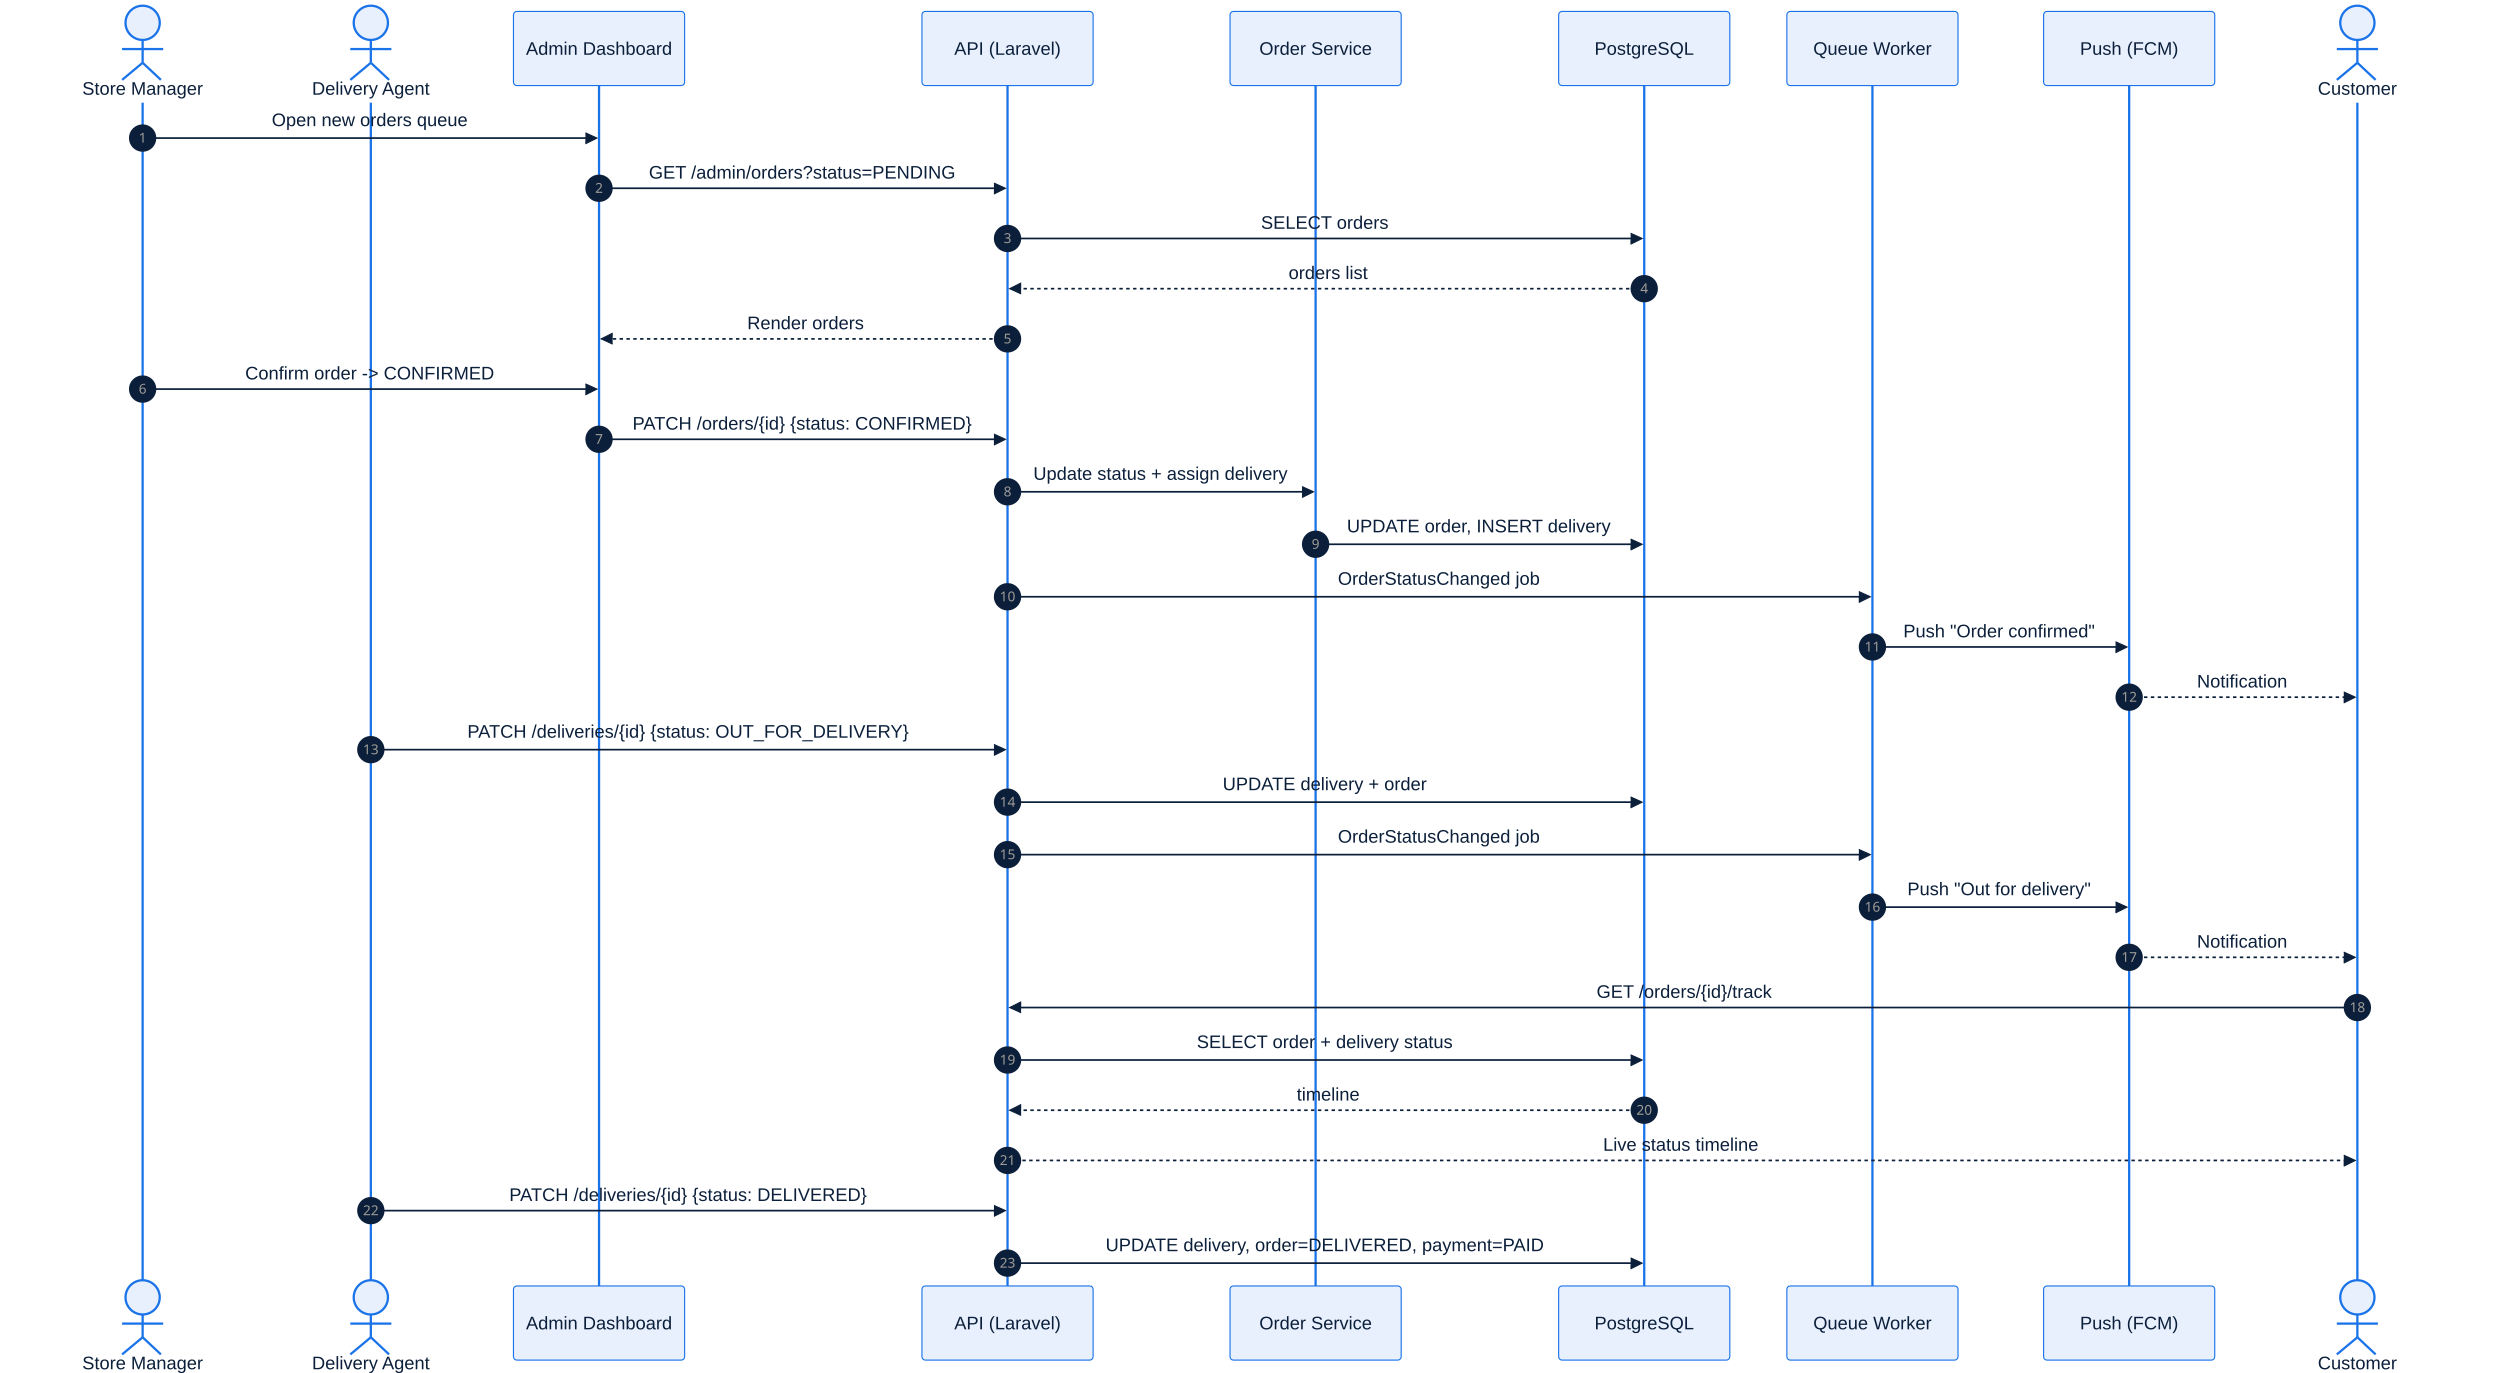
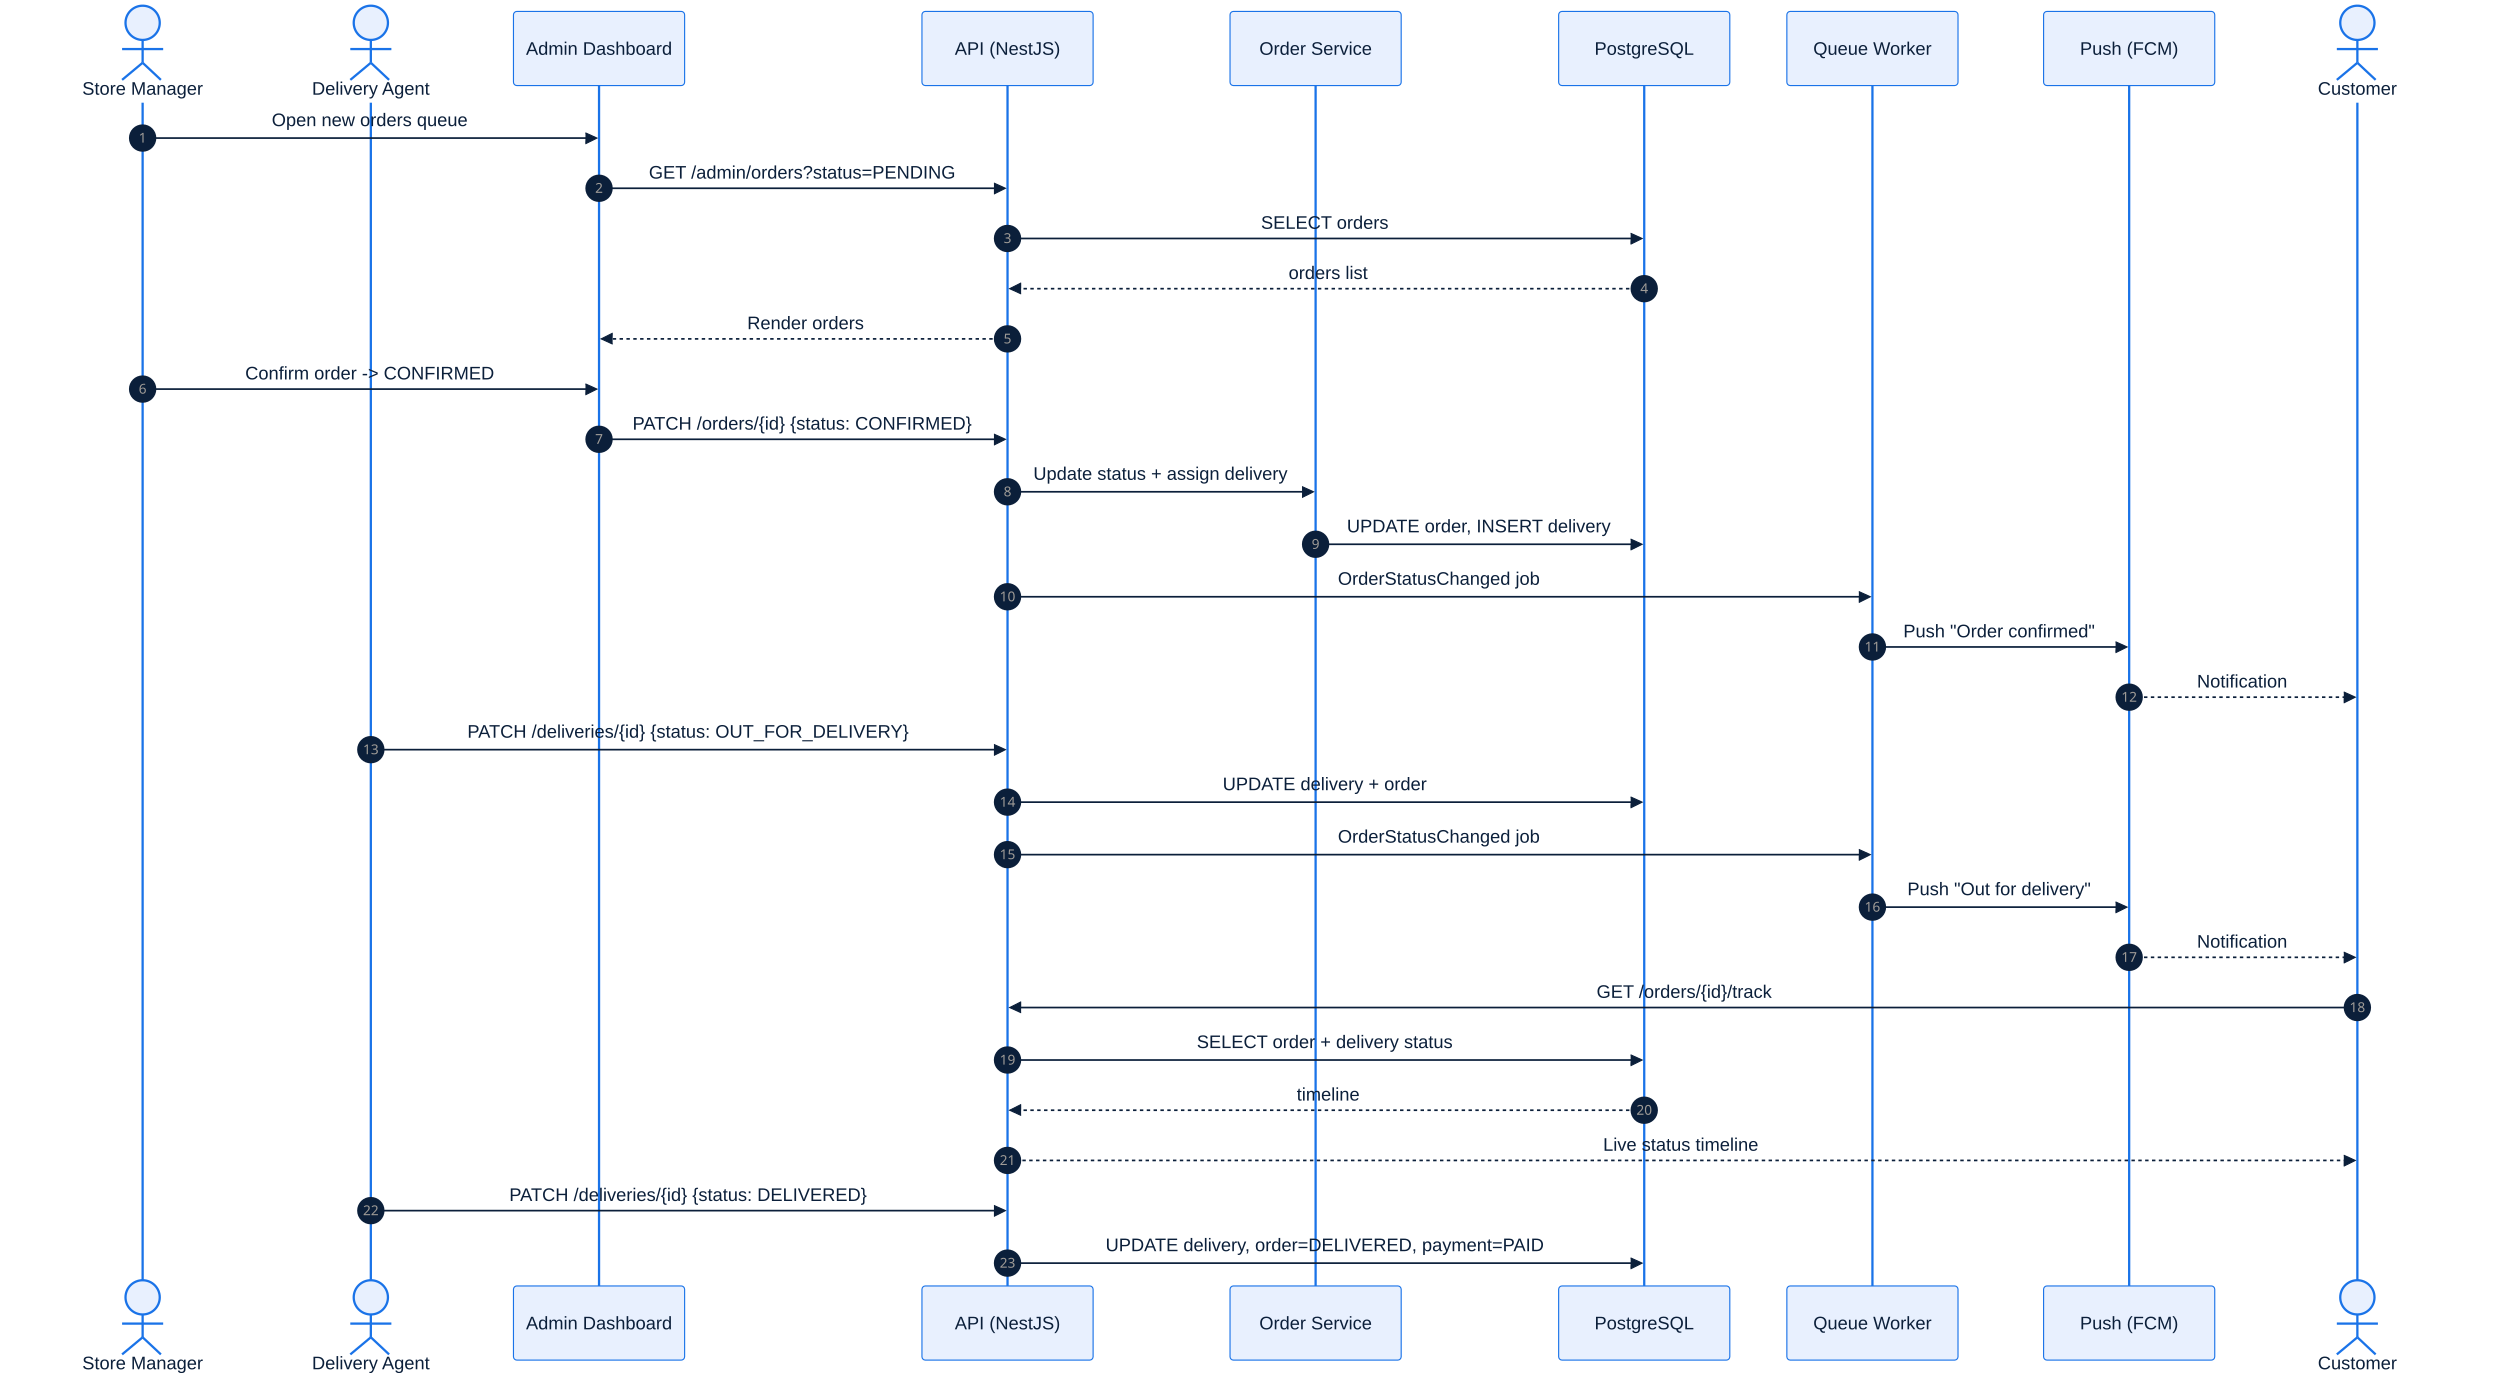
<svg xmlns="http://www.w3.org/2000/svg" id="my-svg" width="100%" style="max-width: 2191px; background-color: white;" viewBox="-50 -10 2191 1203" role="graphics-document document" aria-roledescription="sequence">
  <g />
  <g>
    <rect x="1741" y="1117" fill="#eaeaea" stroke="#666" width="150" height="65" name="FCM" rx="3" ry="3" class="actor actor-bottom" />
    <text x="1816" y="1149.5" dominant-baseline="central" alignment-baseline="central" class="actor actor-box" style="text-anchor: middle; font-size: 16px; font-weight: 400;">
      <tspan x="1816" dy="0">Push (FCM)</tspan>
    </text>
  </g>
  <g>
    <rect x="1516" y="1117" fill="#eaeaea" stroke="#666" width="150" height="65" name="Q" rx="3" ry="3" class="actor actor-bottom" />
    <text x="1591" y="1149.5" dominant-baseline="central" alignment-baseline="central" class="actor actor-box" style="text-anchor: middle; font-size: 16px; font-weight: 400;">
      <tspan x="1591" dy="0">Queue Worker</tspan>
    </text>
  </g>
  <g>
    <rect x="1316" y="1117" fill="#eaeaea" stroke="#666" width="150" height="65" name="DB" rx="3" ry="3" class="actor actor-bottom" />
    <text x="1391" y="1149.5" dominant-baseline="central" alignment-baseline="central" class="actor actor-box" style="text-anchor: middle; font-size: 16px; font-weight: 400;">
      <tspan x="1391" dy="0">PostgreSQL</tspan>
    </text>
  </g>
  <g>
    <rect x="1028" y="1117" fill="#eaeaea" stroke="#666" width="150" height="65" name="Ord" rx="3" ry="3" class="actor actor-bottom" />
    <text x="1103" y="1149.5" dominant-baseline="central" alignment-baseline="central" class="actor actor-box" style="text-anchor: middle; font-size: 16px; font-weight: 400;">
      <tspan x="1103" dy="0">Order Service</tspan>
    </text>
  </g>
  <g>
    <rect x="758" y="1117" fill="#eaeaea" stroke="#666" width="150" height="65" name="API" rx="3" ry="3" class="actor actor-bottom" />
    <text x="833" y="1149.5" dominant-baseline="central" alignment-baseline="central" class="actor actor-box" style="text-anchor: middle; font-size: 16px; font-weight: 400;">
-       <tspan x="833" dy="0">API (Laravel)</tspan>
+       <tspan x="833" dy="0">API (NestJS)</tspan>
    </text>
  </g>
  <g>
    <rect x="400" y="1117" fill="#eaeaea" stroke="#666" width="150" height="65" name="Adm" rx="3" ry="3" class="actor actor-bottom" />
    <text x="475" y="1149.5" dominant-baseline="central" alignment-baseline="central" class="actor actor-box" style="text-anchor: middle; font-size: 16px; font-weight: 400;">
      <tspan x="475" dy="0">Admin Dashboard</tspan>
    </text>
  </g>
  <g />
  <g />
  <g>
    <line id="actor8" x1="2016" y1="80" x2="2016" y2="1117" class="actor-line 200" stroke-width="0.5px" stroke="#999" name="C" data-et="life-line" data-id="C" />
  </g>
  <g>
    <line id="actor7" x1="1816" y1="65" x2="1816" y2="1117" class="actor-line 200" stroke-width="0.5px" stroke="#999" name="FCM" data-et="life-line" data-id="FCM" />
    <g id="root-7" data-et="participant" data-type="participant" data-id="FCM">
      <rect x="1741" y="0" fill="#eaeaea" stroke="#666" width="150" height="65" name="FCM" rx="3" ry="3" class="actor actor-top" />
      <text x="1816" y="32.5" dominant-baseline="central" alignment-baseline="central" class="actor actor-box" style="text-anchor: middle; font-size: 16px; font-weight: 400;">
        <tspan x="1816" dy="0">Push (FCM)</tspan>
      </text>
    </g>
  </g>
  <g>
    <line id="actor6" x1="1591" y1="65" x2="1591" y2="1117" class="actor-line 200" stroke-width="0.5px" stroke="#999" name="Q" data-et="life-line" data-id="Q" />
    <g id="root-6" data-et="participant" data-type="participant" data-id="Q">
      <rect x="1516" y="0" fill="#eaeaea" stroke="#666" width="150" height="65" name="Q" rx="3" ry="3" class="actor actor-top" />
      <text x="1591" y="32.5" dominant-baseline="central" alignment-baseline="central" class="actor actor-box" style="text-anchor: middle; font-size: 16px; font-weight: 400;">
        <tspan x="1591" dy="0">Queue Worker</tspan>
      </text>
    </g>
  </g>
  <g>
    <line id="actor5" x1="1391" y1="65" x2="1391" y2="1117" class="actor-line 200" stroke-width="0.5px" stroke="#999" name="DB" data-et="life-line" data-id="DB" />
    <g id="root-5" data-et="participant" data-type="participant" data-id="DB">
      <rect x="1316" y="0" fill="#eaeaea" stroke="#666" width="150" height="65" name="DB" rx="3" ry="3" class="actor actor-top" />
      <text x="1391" y="32.5" dominant-baseline="central" alignment-baseline="central" class="actor actor-box" style="text-anchor: middle; font-size: 16px; font-weight: 400;">
        <tspan x="1391" dy="0">PostgreSQL</tspan>
      </text>
    </g>
  </g>
  <g>
    <line id="actor4" x1="1103" y1="65" x2="1103" y2="1117" class="actor-line 200" stroke-width="0.5px" stroke="#999" name="Ord" data-et="life-line" data-id="Ord" />
    <g id="root-4" data-et="participant" data-type="participant" data-id="Ord">
      <rect x="1028" y="0" fill="#eaeaea" stroke="#666" width="150" height="65" name="Ord" rx="3" ry="3" class="actor actor-top" />
      <text x="1103" y="32.5" dominant-baseline="central" alignment-baseline="central" class="actor actor-box" style="text-anchor: middle; font-size: 16px; font-weight: 400;">
        <tspan x="1103" dy="0">Order Service</tspan>
      </text>
    </g>
  </g>
  <g>
    <line id="actor3" x1="833" y1="65" x2="833" y2="1117" class="actor-line 200" stroke-width="0.5px" stroke="#999" name="API" data-et="life-line" data-id="API" />
    <g id="root-3" data-et="participant" data-type="participant" data-id="API">
      <rect x="758" y="0" fill="#eaeaea" stroke="#666" width="150" height="65" name="API" rx="3" ry="3" class="actor actor-top" />
      <text x="833" y="32.5" dominant-baseline="central" alignment-baseline="central" class="actor actor-box" style="text-anchor: middle; font-size: 16px; font-weight: 400;">
-         <tspan x="833" dy="0">API (Laravel)</tspan>
+         <tspan x="833" dy="0">API (NestJS)</tspan>
      </text>
    </g>
  </g>
  <g>
    <line id="actor2" x1="475" y1="65" x2="475" y2="1117" class="actor-line 200" stroke-width="0.5px" stroke="#999" name="Adm" data-et="life-line" data-id="Adm" />
    <g id="root-2" data-et="participant" data-type="participant" data-id="Adm">
      <rect x="400" y="0" fill="#eaeaea" stroke="#666" width="150" height="65" name="Adm" rx="3" ry="3" class="actor actor-top" />
      <text x="475" y="32.5" dominant-baseline="central" alignment-baseline="central" class="actor actor-box" style="text-anchor: middle; font-size: 16px; font-weight: 400;">
        <tspan x="475" dy="0">Admin Dashboard</tspan>
      </text>
    </g>
  </g>
  <g>
    <line id="actor1" x1="275" y1="80" x2="275" y2="1117" class="actor-line 200" stroke-width="0.5px" stroke="#999" name="D" data-et="life-line" data-id="D" />
  </g>
  <g>
    <line id="actor0" x1="75" y1="80" x2="75" y2="1117" class="actor-line 200" stroke-width="0.5px" stroke="#999" name="M" data-et="life-line" data-id="M" />
  </g>
  <style>#my-svg{font-family:Arial,sans-serif;font-size:15px;fill:#0b1f3a;}@keyframes edge-animation-frame{from{stroke-dashoffset:0;}}@keyframes dash{to{stroke-dashoffset:0;}}#my-svg .edge-animation-slow{stroke-dasharray:9,5!important;stroke-dashoffset:900;animation:dash 50s linear infinite;stroke-linecap:round;}#my-svg .edge-animation-fast{stroke-dasharray:9,5!important;stroke-dashoffset:900;animation:dash 20s linear infinite;stroke-linecap:round;}#my-svg .error-icon{fill:hsl(38.182, 91.667%, 100%);}#my-svg .error-text{fill:#000000;stroke:#000000;}#my-svg .edge-thickness-normal{stroke-width:1px;}#my-svg .edge-thickness-thick{stroke-width:3.5px;}#my-svg .edge-pattern-solid{stroke-dasharray:0;}#my-svg .edge-thickness-invisible{stroke-width:0;fill:none;}#my-svg .edge-pattern-dashed{stroke-dasharray:3;}#my-svg .edge-pattern-dotted{stroke-dasharray:2;}#my-svg .marker{fill:#5f6368;stroke:#5f6368;}#my-svg .marker.cross{stroke:#5f6368;}#my-svg svg{font-family:Arial,sans-serif;font-size:15px;}#my-svg p{margin:0;}#my-svg .actor{stroke:#1a73e8;fill:#e8f0fe;stroke-width:1;}#my-svg rect.actor.outer-path[data-look="neo"]{filter:drop-shadow( 1px 2px 2px rgba(185,185,185,1));}#my-svg rect.note[data-look="neo"]{stroke:hsl(52.683, 60%, 73.922%);fill:#fff5ad;filter:drop-shadow( 1px 2px 2px rgba(185,185,185,1));}#my-svg text.actor&gt;tspan{fill:#0b1f3a;stroke:none;}#my-svg .actor-line{stroke:#1a73e8;}#my-svg .innerArc{stroke-width:1.5;stroke-dasharray:none;}#my-svg .messageLine0{stroke-width:1.5;stroke-dasharray:none;stroke:#0b1f3a;}#my-svg .messageLine1{stroke-width:1.5;stroke-dasharray:2,2;stroke:#0b1f3a;}#my-svg [id$="-arrowhead"] path{fill:#0b1f3a;stroke:#0b1f3a;}#my-svg .sequenceNumber{fill:#a09c97;}#my-svg [id$="-sequencenumber"]{fill:#0b1f3a;}#my-svg [id$="-crosshead"] path{fill:#0b1f3a;stroke:#0b1f3a;}#my-svg .messageText{fill:#0b1f3a;stroke:none;}#my-svg .labelBox{stroke:#1a73e8;fill:#e8f0fe;filter:none;}#my-svg .labelText,#my-svg .labelText&gt;tspan{fill:#0b1f3a;stroke:none;}#my-svg .loopText,#my-svg .loopText&gt;tspan{fill:#0b1f3a;stroke:none;}#my-svg .sectionTitle,#my-svg .sectionTitle&gt;tspan{fill:#0b1f3a;stroke:none;}#my-svg .loopLine{stroke-width:2px;stroke-dasharray:2,2;stroke:#1a73e8;fill:#1a73e8;}#my-svg .note{stroke:hsl(52.683, 60%, 73.922%);fill:#fff5ad;}#my-svg .noteText,#my-svg .noteText&gt;tspan{fill:#333;stroke:none;font-weight:normal;}#my-svg .activation0{fill:hsl(98.182, 91.667%, 95.294%);stroke:hsl(98.182, 91.667%, 85.294%);}#my-svg .activation1{fill:hsl(98.182, 91.667%, 95.294%);stroke:hsl(98.182, 91.667%, 85.294%);}#my-svg .activation2{fill:hsl(98.182, 91.667%, 95.294%);stroke:hsl(98.182, 91.667%, 85.294%);}#my-svg .actorPopupMenu{position:absolute;}#my-svg .actorPopupMenuPanel{position:absolute;fill:#e8f0fe;box-shadow:0px 8px 16px 0px rgba(0,0,0,0.2);filter:drop-shadow(3px 5px 2px rgb(0 0 0 / 0.4));}#my-svg .actor-man circle,#my-svg line{fill:#e8f0fe;stroke-width:2px;}#my-svg g rect.rect{filter:drop-shadow( 1px 2px 2px rgba(185,185,185,1));stroke:#1a73e8;}#my-svg .node .neo-node{stroke:#1a73e8;}#my-svg [data-look="neo"].node rect,#my-svg [data-look="neo"].cluster rect,#my-svg [data-look="neo"].node polygon{stroke:url(#my-svg-gradient);filter:drop-shadow( 1px 2px 2px rgba(185,185,185,1));}#my-svg [data-look="neo"].swimlane.cluster rect{filter:none;}#my-svg [data-look="neo"].node path{stroke:url(#my-svg-gradient);stroke-width:1px;}#my-svg [data-look="neo"].node .outer-path{filter:drop-shadow( 1px 2px 2px rgba(185,185,185,1));}#my-svg [data-look="neo"].node .neo-line path{stroke:#1a73e8;filter:none;}#my-svg [data-look="neo"].node circle{stroke:url(#my-svg-gradient);filter:drop-shadow( 1px 2px 2px rgba(185,185,185,1));}#my-svg [data-look="neo"].node circle .state-start{fill:#000000;}#my-svg [data-look="neo"].icon-shape .icon{fill:url(#my-svg-gradient);filter:drop-shadow( 1px 2px 2px rgba(185,185,185,1));}#my-svg [data-look="neo"].icon-shape .icon-neo path{stroke:url(#my-svg-gradient);filter:drop-shadow( 1px 2px 2px rgba(185,185,185,1));}#my-svg :root{--mermaid-font-family:"trebuchet ms",verdana,arial,sans-serif;}</style>
  <g />
  <defs>
    <symbol id="my-svg-computer" width="24" height="24">
      <path transform="scale(.5)" d="M2 2v13h20v-13h-20zm18 11h-16v-9h16v9zm-10.228 6l.466-1h3.524l.467 1h-4.457zm14.228 3h-24l2-6h2.104l-1.33 4h18.45l-1.297-4h2.073l2 6zm-5-10h-14v-7h14v7z" />
    </symbol>
  </defs>
  <defs>
    <symbol id="my-svg-database" fill-rule="evenodd" clip-rule="evenodd">
      <path transform="scale(.5)" d="M12.258.001l.256.004.255.005.253.008.251.01.249.012.247.015.246.016.242.019.241.02.239.023.236.024.233.027.231.028.229.031.225.032.223.034.22.036.217.038.214.04.211.041.208.043.205.045.201.046.198.048.194.05.191.051.187.053.183.054.18.056.175.057.172.059.168.06.163.061.16.063.155.064.15.066.074.033.073.033.071.034.07.034.069.035.068.035.067.035.066.035.064.036.064.036.062.036.06.036.06.037.058.037.058.037.055.038.055.038.053.038.052.038.051.039.05.039.048.039.047.039.045.04.044.04.043.04.041.04.04.041.039.041.037.041.036.041.034.041.033.042.032.042.03.042.029.042.027.042.026.043.024.043.023.043.021.043.02.043.018.044.017.043.015.044.013.044.012.044.011.045.009.044.007.045.006.045.004.045.002.045.001.045v17l-.001.045-.002.045-.004.045-.006.045-.007.045-.009.044-.011.045-.012.044-.013.044-.015.044-.017.043-.018.044-.02.043-.021.043-.023.043-.024.043-.026.043-.027.042-.029.042-.03.042-.032.042-.033.042-.034.041-.036.041-.037.041-.039.041-.04.041-.041.04-.043.04-.044.04-.045.04-.047.039-.048.039-.05.039-.051.039-.052.038-.053.038-.055.038-.055.038-.058.037-.058.037-.06.037-.06.036-.062.036-.064.036-.064.036-.066.035-.067.035-.068.035-.069.035-.07.034-.071.034-.073.033-.074.033-.15.066-.155.064-.16.063-.163.061-.168.06-.172.059-.175.057-.18.056-.183.054-.187.053-.191.051-.194.05-.198.048-.201.046-.205.045-.208.043-.211.041-.214.04-.217.038-.22.036-.223.034-.225.032-.229.031-.231.028-.233.027-.236.024-.239.023-.241.02-.242.019-.246.016-.247.015-.249.012-.251.01-.253.008-.255.005-.256.004-.258.001-.258-.001-.256-.004-.255-.005-.253-.008-.251-.01-.249-.012-.247-.015-.245-.016-.243-.019-.241-.02-.238-.023-.236-.024-.234-.027-.231-.028-.228-.031-.226-.032-.223-.034-.22-.036-.217-.038-.214-.04-.211-.041-.208-.043-.204-.045-.201-.046-.198-.048-.195-.05-.19-.051-.187-.053-.184-.054-.179-.056-.176-.057-.172-.059-.167-.06-.164-.061-.159-.063-.155-.064-.151-.066-.074-.033-.072-.033-.072-.034-.07-.034-.069-.035-.068-.035-.067-.035-.066-.035-.064-.036-.063-.036-.062-.036-.061-.036-.06-.037-.058-.037-.057-.037-.056-.038-.055-.038-.053-.038-.052-.038-.051-.039-.049-.039-.049-.039-.046-.039-.046-.04-.044-.04-.043-.04-.041-.04-.04-.041-.039-.041-.037-.041-.036-.041-.034-.041-.033-.042-.032-.042-.03-.042-.029-.042-.027-.042-.026-.043-.024-.043-.023-.043-.021-.043-.02-.043-.018-.044-.017-.043-.015-.044-.013-.044-.012-.044-.011-.045-.009-.044-.007-.045-.006-.045-.004-.045-.002-.045-.001-.045v-17l.001-.045.002-.045.004-.045.006-.045.007-.045.009-.044.011-.045.012-.044.013-.044.015-.044.017-.043.018-.044.02-.043.021-.043.023-.043.024-.043.026-.043.027-.042.029-.042.03-.042.032-.042.033-.042.034-.041.036-.041.037-.041.039-.041.04-.041.041-.04.043-.04.044-.04.046-.04.046-.039.049-.039.049-.039.051-.039.052-.038.053-.038.055-.038.056-.038.057-.037.058-.037.06-.037.061-.036.062-.036.063-.036.064-.036.066-.035.067-.035.068-.035.069-.035.07-.034.072-.034.072-.033.074-.033.151-.066.155-.064.159-.063.164-.061.167-.06.172-.059.176-.057.179-.056.184-.054.187-.053.19-.051.195-.05.198-.048.201-.046.204-.045.208-.043.211-.041.214-.04.217-.038.22-.036.223-.034.226-.032.228-.031.231-.028.234-.027.236-.024.238-.023.241-.02.243-.019.245-.016.247-.015.249-.012.251-.01.253-.008.255-.005.256-.004.258-.001.258.001zm-9.258 20.499v.01l.001.021.003.021.004.022.005.021.006.022.007.022.009.023.01.022.011.023.012.023.013.023.015.023.016.024.017.023.018.024.019.024.021.024.022.025.023.024.024.025.052.049.056.05.061.051.066.051.07.051.075.051.079.052.084.052.088.052.092.052.097.052.102.051.105.052.11.052.114.051.119.051.123.051.127.05.131.05.135.05.139.048.144.049.147.047.152.047.155.047.16.045.163.045.167.043.171.043.176.041.178.041.183.039.187.039.19.037.194.035.197.035.202.033.204.031.209.03.212.029.216.027.219.025.222.024.226.021.23.02.233.018.236.016.24.015.243.012.246.01.249.008.253.005.256.004.259.001.26-.001.257-.004.254-.005.25-.008.247-.011.244-.012.241-.014.237-.016.233-.018.231-.021.226-.021.224-.024.22-.026.216-.027.212-.028.21-.031.205-.031.202-.034.198-.034.194-.036.191-.037.187-.039.183-.04.179-.04.175-.042.172-.043.168-.044.163-.045.16-.046.155-.046.152-.047.148-.048.143-.049.139-.049.136-.05.131-.05.126-.05.123-.051.118-.052.114-.051.11-.052.106-.052.101-.052.096-.052.092-.052.088-.053.083-.051.079-.052.074-.052.07-.051.065-.051.06-.051.056-.05.051-.05.023-.024.023-.025.021-.024.02-.024.019-.024.018-.024.017-.024.015-.023.014-.024.013-.023.012-.023.01-.023.01-.022.008-.022.006-.022.006-.022.004-.022.004-.021.001-.021.001-.021v-4.127l-.077.055-.08.053-.083.054-.085.053-.087.052-.09.052-.093.051-.095.05-.097.05-.1.049-.102.049-.105.048-.106.047-.109.047-.111.046-.114.045-.115.045-.118.044-.12.043-.122.042-.124.042-.126.041-.128.04-.13.04-.132.038-.134.038-.135.037-.138.037-.139.035-.142.035-.143.034-.144.033-.147.032-.148.031-.15.03-.151.03-.153.029-.154.027-.156.027-.158.026-.159.025-.161.024-.162.023-.163.022-.165.021-.166.02-.167.019-.169.018-.169.017-.171.016-.173.015-.173.014-.175.013-.175.012-.177.011-.178.01-.179.008-.179.008-.181.006-.182.005-.182.004-.184.003-.184.002h-.37l-.184-.002-.184-.003-.182-.004-.182-.005-.181-.006-.179-.008-.179-.008-.178-.01-.176-.011-.176-.012-.175-.013-.173-.014-.172-.015-.171-.016-.17-.017-.169-.018-.167-.019-.166-.02-.165-.021-.163-.022-.162-.023-.161-.024-.159-.025-.157-.026-.156-.027-.155-.027-.153-.029-.151-.03-.15-.03-.148-.031-.146-.032-.145-.033-.143-.034-.141-.035-.14-.035-.137-.037-.136-.037-.134-.038-.132-.038-.13-.04-.128-.04-.126-.041-.124-.042-.122-.042-.12-.044-.117-.043-.116-.045-.113-.045-.112-.046-.109-.047-.106-.047-.105-.048-.102-.049-.1-.049-.097-.05-.095-.05-.093-.052-.09-.051-.087-.052-.085-.053-.083-.054-.08-.054-.077-.054v4.127zm0-5.654v.011l.001.021.003.021.004.021.005.022.006.022.007.022.009.022.01.022.011.023.012.023.013.023.015.024.016.023.017.024.018.024.019.024.021.024.022.024.023.025.024.024.052.05.056.05.061.05.066.051.07.051.075.052.079.051.084.052.088.052.092.052.097.052.102.052.105.052.11.051.114.051.119.052.123.05.127.051.131.05.135.049.139.049.144.048.147.048.152.047.155.046.16.045.163.045.167.044.171.042.176.042.178.04.183.04.187.038.19.037.194.036.197.034.202.033.204.032.209.03.212.028.216.027.219.025.222.024.226.022.23.02.233.018.236.016.24.014.243.012.246.01.249.008.253.006.256.003.259.001.26-.001.257-.003.254-.006.25-.008.247-.01.244-.012.241-.015.237-.016.233-.018.231-.02.226-.022.224-.024.22-.025.216-.027.212-.029.21-.03.205-.032.202-.033.198-.035.194-.036.191-.037.187-.039.183-.039.179-.041.175-.042.172-.043.168-.044.163-.045.16-.045.155-.047.152-.047.148-.048.143-.048.139-.05.136-.049.131-.05.126-.051.123-.051.118-.051.114-.052.11-.052.106-.052.101-.052.096-.052.092-.052.088-.052.083-.052.079-.052.074-.051.07-.052.065-.051.06-.05.056-.051.051-.049.023-.025.023-.024.021-.025.02-.024.019-.024.018-.024.017-.024.015-.023.014-.023.013-.024.012-.022.01-.023.01-.023.008-.022.006-.022.006-.022.004-.021.004-.022.001-.021.001-.021v-4.139l-.077.054-.08.054-.083.054-.085.052-.087.053-.09.051-.093.051-.095.051-.097.05-.1.049-.102.049-.105.048-.106.047-.109.047-.111.046-.114.045-.115.044-.118.044-.12.044-.122.042-.124.042-.126.041-.128.04-.13.039-.132.039-.134.038-.135.037-.138.036-.139.036-.142.035-.143.033-.144.033-.147.033-.148.031-.15.03-.151.03-.153.028-.154.028-.156.027-.158.026-.159.025-.161.024-.162.023-.163.022-.165.021-.166.02-.167.019-.169.018-.169.017-.171.016-.173.015-.173.014-.175.013-.175.012-.177.011-.178.009-.179.009-.179.007-.181.007-.182.005-.182.004-.184.003-.184.002h-.37l-.184-.002-.184-.003-.182-.004-.182-.005-.181-.007-.179-.007-.179-.009-.178-.009-.176-.011-.176-.012-.175-.013-.173-.014-.172-.015-.171-.016-.17-.017-.169-.018-.167-.019-.166-.02-.165-.021-.163-.022-.162-.023-.161-.024-.159-.025-.157-.026-.156-.027-.155-.028-.153-.028-.151-.03-.15-.03-.148-.031-.146-.033-.145-.033-.143-.033-.141-.035-.14-.036-.137-.036-.136-.037-.134-.038-.132-.039-.13-.039-.128-.04-.126-.041-.124-.042-.122-.043-.12-.043-.117-.044-.116-.044-.113-.046-.112-.046-.109-.046-.106-.047-.105-.048-.102-.049-.1-.049-.097-.05-.095-.051-.093-.051-.09-.051-.087-.053-.085-.052-.083-.054-.08-.054-.077-.054v4.139zm0-5.666v.011l.001.02.003.022.004.021.005.022.006.021.007.022.009.023.01.022.011.023.012.023.013.023.015.023.016.024.017.024.018.023.019.024.021.025.022.024.023.024.024.025.052.05.056.05.061.05.066.051.07.051.075.052.079.051.084.052.088.052.092.052.097.052.102.052.105.051.11.052.114.051.119.051.123.051.127.05.131.05.135.05.139.049.144.048.147.048.152.047.155.046.16.045.163.045.167.043.171.043.176.042.178.04.183.04.187.038.19.037.194.036.197.034.202.033.204.032.209.03.212.028.216.027.219.025.222.024.226.021.23.02.233.018.236.017.24.014.243.012.246.01.249.008.253.006.256.003.259.001.26-.001.257-.003.254-.006.25-.008.247-.01.244-.013.241-.014.237-.016.233-.018.231-.02.226-.022.224-.024.22-.025.216-.027.212-.029.21-.03.205-.032.202-.033.198-.035.194-.036.191-.037.187-.039.183-.039.179-.041.175-.042.172-.043.168-.044.163-.045.16-.045.155-.047.152-.047.148-.048.143-.049.139-.049.136-.049.131-.051.126-.05.123-.051.118-.052.114-.051.11-.052.106-.052.101-.052.096-.052.092-.052.088-.052.083-.052.079-.052.074-.052.07-.051.065-.051.06-.051.056-.05.051-.049.023-.025.023-.025.021-.024.02-.024.019-.024.018-.024.017-.024.015-.023.014-.024.013-.023.012-.023.01-.022.01-.023.008-.022.006-.022.006-.022.004-.022.004-.021.001-.021.001-.021v-4.153l-.077.054-.08.054-.083.053-.085.053-.087.053-.09.051-.093.051-.095.051-.097.05-.1.049-.102.048-.105.048-.106.048-.109.046-.111.046-.114.046-.115.044-.118.044-.12.043-.122.043-.124.042-.126.041-.128.04-.13.039-.132.039-.134.038-.135.037-.138.036-.139.036-.142.034-.143.034-.144.033-.147.032-.148.032-.15.03-.151.03-.153.028-.154.028-.156.027-.158.026-.159.024-.161.024-.162.023-.163.023-.165.021-.166.02-.167.019-.169.018-.169.017-.171.016-.173.015-.173.014-.175.013-.175.012-.177.01-.178.01-.179.009-.179.007-.181.006-.182.006-.182.004-.184.003-.184.001-.185.001-.185-.001-.184-.001-.184-.003-.182-.004-.182-.006-.181-.006-.179-.007-.179-.009-.178-.01-.176-.01-.176-.012-.175-.013-.173-.014-.172-.015-.171-.016-.17-.017-.169-.018-.167-.019-.166-.02-.165-.021-.163-.023-.162-.023-.161-.024-.159-.024-.157-.026-.156-.027-.155-.028-.153-.028-.151-.03-.15-.03-.148-.032-.146-.032-.145-.033-.143-.034-.141-.034-.14-.036-.137-.036-.136-.037-.134-.038-.132-.039-.13-.039-.128-.041-.126-.041-.124-.041-.122-.043-.12-.043-.117-.044-.116-.044-.113-.046-.112-.046-.109-.046-.106-.048-.105-.048-.102-.048-.1-.05-.097-.049-.095-.051-.093-.051-.09-.052-.087-.052-.085-.053-.083-.053-.08-.054-.077-.054v4.153zm8.74-8.179l-.257.004-.254.005-.25.008-.247.011-.244.012-.241.014-.237.016-.233.018-.231.021-.226.022-.224.023-.22.026-.216.027-.212.028-.21.031-.205.032-.202.033-.198.034-.194.036-.191.038-.187.038-.183.04-.179.041-.175.042-.172.043-.168.043-.163.045-.16.046-.155.046-.152.048-.148.048-.143.048-.139.049-.136.05-.131.05-.126.051-.123.051-.118.051-.114.052-.11.052-.106.052-.101.052-.096.052-.092.052-.088.052-.083.052-.079.052-.074.051-.07.052-.065.051-.06.05-.056.05-.051.05-.023.025-.023.024-.021.024-.02.025-.019.024-.018.024-.017.023-.015.024-.014.023-.013.023-.012.023-.01.023-.01.022-.008.022-.006.023-.006.021-.004.022-.004.021-.001.021-.001.021.001.021.001.021.004.021.004.022.006.021.006.023.008.022.01.022.01.023.012.023.013.023.014.023.015.024.017.023.018.024.019.024.02.025.021.024.023.024.023.025.051.05.056.05.06.05.065.051.07.052.074.051.079.052.083.052.088.052.092.052.096.052.101.052.106.052.11.052.114.052.118.051.123.051.126.051.131.05.136.05.139.049.143.048.148.048.152.048.155.046.16.046.163.045.168.043.172.043.175.042.179.041.183.04.187.038.191.038.194.036.198.034.202.033.205.032.21.031.212.028.216.027.22.026.224.023.226.022.231.021.233.018.237.016.241.014.244.012.247.011.25.008.254.005.257.004.26.001.26-.001.257-.004.254-.005.25-.008.247-.011.244-.012.241-.014.237-.016.233-.018.231-.021.226-.022.224-.023.22-.026.216-.027.212-.028.21-.031.205-.032.202-.033.198-.034.194-.036.191-.038.187-.038.183-.04.179-.041.175-.042.172-.043.168-.043.163-.045.16-.046.155-.046.152-.048.148-.048.143-.048.139-.049.136-.05.131-.05.126-.051.123-.051.118-.051.114-.052.11-.052.106-.052.101-.052.096-.052.092-.052.088-.052.083-.052.079-.052.074-.051.07-.052.065-.051.06-.05.056-.05.051-.05.023-.025.023-.024.021-.024.02-.025.019-.024.018-.024.017-.023.015-.024.014-.023.013-.023.012-.023.01-.023.01-.022.008-.022.006-.023.006-.021.004-.022.004-.021.001-.021.001-.021-.001-.021-.001-.021-.004-.021-.004-.022-.006-.021-.006-.023-.008-.022-.01-.022-.01-.023-.012-.023-.013-.023-.014-.023-.015-.024-.017-.023-.018-.024-.019-.024-.02-.025-.021-.024-.023-.024-.023-.025-.051-.05-.056-.05-.06-.05-.065-.051-.07-.052-.074-.051-.079-.052-.083-.052-.088-.052-.092-.052-.096-.052-.101-.052-.106-.052-.11-.052-.114-.052-.118-.051-.123-.051-.126-.051-.131-.05-.136-.05-.139-.049-.143-.048-.148-.048-.152-.048-.155-.046-.16-.046-.163-.045-.168-.043-.172-.043-.175-.042-.179-.041-.183-.04-.187-.038-.191-.038-.194-.036-.198-.034-.202-.033-.205-.032-.21-.031-.212-.028-.216-.027-.22-.026-.224-.023-.226-.022-.231-.021-.233-.018-.237-.016-.241-.014-.244-.012-.247-.011-.25-.008-.254-.005-.257-.004-.26-.001-.26.001z" />
    </symbol>
  </defs>
  <defs>
    <symbol id="my-svg-clock" width="24" height="24">
      <path transform="scale(.5)" d="M12 2c5.514 0 10 4.486 10 10s-4.486 10-10 10-10-4.486-10-10 4.486-10 10-10zm0-2c-6.627 0-12 5.373-12 12s5.373 12 12 12 12-5.373 12-12-5.373-12-12-12zm5.848 12.459c.202.038.202.333.001.372-1.907.361-6.045 1.111-6.547 1.111-.719 0-1.301-.582-1.301-1.301 0-.512.77-5.447 1.125-7.445.034-.192.312-.181.343.014l.985 6.238 5.394 1.011z" />
    </symbol>
  </defs>
  <defs>
    <marker id="my-svg-arrowhead" refX="7.9" refY="5" markerUnits="userSpaceOnUse" markerWidth="12" markerHeight="12" orient="auto-start-reverse">
      <path d="M -1 0 L 10 5 L 0 10 z" />
    </marker>
  </defs>
  <defs>
    <marker id="my-svg-crosshead" markerWidth="15" markerHeight="8" orient="auto" refX="4" refY="4.5">
      <path fill="none" stroke="#000000" stroke-width="1pt" d="M 1,2 L 6,7 M 6,2 L 1,7" style="stroke-dasharray: 0, 0;" />
    </marker>
  </defs>
  <defs>
    <marker id="my-svg-filled-head" refX="15.5" refY="7" markerWidth="20" markerHeight="28" orient="auto">
      <path d="M 18,7 L9,13 L14,7 L9,1 Z" />
    </marker>
  </defs>
  <defs>
    <marker id="my-svg-sequencenumber" refX="15" refY="15" markerWidth="60" markerHeight="40" orient="auto">
      <circle cx="15" cy="15" r="6" />
    </marker>
  </defs>
  <defs>
    <marker id="my-svg-solidTopArrowHead" refX="7.9" refY="7.25" markerUnits="userSpaceOnUse" markerWidth="12" markerHeight="12" orient="auto-start-reverse">
      <path d="M 0 0 L 10 8 L 0 8 z" />
    </marker>
  </defs>
  <defs>
    <marker id="my-svg-solidBottomArrowHead" refX="7.9" refY="0.75" markerUnits="userSpaceOnUse" markerWidth="12" markerHeight="12" orient="auto-start-reverse">
      <path d="M 0 0 L 10 0 L 0 8 z" />
    </marker>
  </defs>
  <defs>
    <marker id="my-svg-stickTopArrowHead" refX="7.5" refY="7" markerUnits="userSpaceOnUse" markerWidth="12" markerHeight="12" orient="auto-start-reverse">
      <path d="M 0 0 L 7 7" stroke="black" stroke-width="1.5" fill="none" />
    </marker>
  </defs>
  <defs>
    <marker id="my-svg-stickBottomArrowHead" refX="7.5" refY="0" markerUnits="userSpaceOnUse" markerWidth="12" markerHeight="12" orient="auto-start-reverse">
      <path d="M 0 7 L 7 0" stroke="black" stroke-width="1.5" fill="none" />
    </marker>
  </defs>
  <g class="actor-man actor-top" name="M" data-et="participant" data-type="actor" data-id="M" style="stroke: rgb(26, 115, 232);">
    <line id="actor-man-torso0" x1="75" y1="25" x2="75" y2="45" />
    <line id="actor-man-arms0" x1="57" y1="33" x2="93" y2="33" />
    <line x1="57" y1="60" x2="75" y2="45" />
    <line x1="75" y1="45" x2="91" y2="60" />
    <circle cx="75" cy="10" r="15" width="150" height="65" />
    <text x="75" y="67.5" dominant-baseline="central" alignment-baseline="central" class="actor actor-man" style="text-anchor: middle; font-size: 16px; font-weight: 400;">
      <tspan x="75" dy="0">Store Manager</tspan>
    </text>
  </g>
  <g class="actor-man actor-top" name="D" data-et="participant" data-type="actor" data-id="D" style="stroke: rgb(26, 115, 232);">
    <line id="actor-man-torso1" x1="275" y1="25" x2="275" y2="45" />
    <line id="actor-man-arms1" x1="257" y1="33" x2="293" y2="33" />
    <line x1="257" y1="60" x2="275" y2="45" />
    <line x1="275" y1="45" x2="291" y2="60" />
    <circle cx="275" cy="10" r="15" width="150" height="65" />
    <text x="275" y="67.5" dominant-baseline="central" alignment-baseline="central" class="actor actor-man" style="text-anchor: middle; font-size: 16px; font-weight: 400;">
      <tspan x="275" dy="0">Delivery Agent</tspan>
    </text>
  </g>
  <g class="actor-man actor-top" name="C" data-et="participant" data-type="actor" data-id="C" style="stroke: rgb(26, 115, 232);">
    <line id="actor-man-torso8" x1="2016" y1="25" x2="2016" y2="45" />
    <line id="actor-man-arms8" x1="1998" y1="33" x2="2034" y2="33" />
    <line x1="1998" y1="60" x2="2016" y2="45" />
    <line x1="2016" y1="45" x2="2032" y2="60" />
    <circle cx="2016" cy="10" r="15" width="150" height="65" />
    <text x="2016" y="67.5" dominant-baseline="central" alignment-baseline="central" class="actor actor-man" style="text-anchor: middle; font-size: 16px; font-weight: 400;">
      <tspan x="2016" dy="0">Customer</tspan>
    </text>
  </g>
  <text x="274" y="80" text-anchor="middle" dominant-baseline="middle" alignment-baseline="middle" class="messageText" dy="1em" style="font-size: 16px; font-weight: 400;">Open new orders queue</text>
  <line x1="82" y1="111" x2="471" y2="111" class="messageLine0" data-et="message" data-id="i1" data-from="M" data-to="Adm" stroke-width="2" stroke="none" marker-end="url(#my-svg-arrowhead)" style="fill: none;" />
  <line x1="75" y1="111" x2="75" y2="111" stroke-width="0" marker-start="url(#my-svg-sequencenumber)" />
  <text x="75" y="115" font-family="sans-serif" font-size="12px" text-anchor="middle" class="sequenceNumber">1</text>
  <text x="653" y="126" text-anchor="middle" dominant-baseline="middle" alignment-baseline="middle" class="messageText" dy="1em" style="font-size: 16px; font-weight: 400;">GET /admin/orders?status=PENDING</text>
  <line x1="482" y1="155" x2="829" y2="155" class="messageLine0" data-et="message" data-id="i2" data-from="Adm" data-to="API" stroke-width="2" stroke="none" marker-end="url(#my-svg-arrowhead)" style="fill: none;" />
  <line x1="475" y1="155" x2="475" y2="155" stroke-width="0" marker-start="url(#my-svg-sequencenumber)" />
  <text x="475" y="159" font-family="sans-serif" font-size="12px" text-anchor="middle" class="sequenceNumber">2</text>
  <text x="1111" y="170" text-anchor="middle" dominant-baseline="middle" alignment-baseline="middle" class="messageText" dy="1em" style="font-size: 16px; font-weight: 400;">SELECT orders</text>
  <line x1="840" y1="199" x2="1387" y2="199" class="messageLine0" data-et="message" data-id="i3" data-from="API" data-to="DB" stroke-width="2" stroke="none" marker-end="url(#my-svg-arrowhead)" style="fill: none;" />
  <line x1="833" y1="199" x2="833" y2="199" stroke-width="0" marker-start="url(#my-svg-sequencenumber)" />
  <text x="833" y="203" font-family="sans-serif" font-size="12px" text-anchor="middle" class="sequenceNumber">3</text>
  <text x="1114" y="214" text-anchor="middle" dominant-baseline="middle" alignment-baseline="middle" class="messageText" dy="1em" style="font-size: 16px; font-weight: 400;">orders list</text>
  <line x1="1396" y1="243" x2="837" y2="243" class="messageLine1" data-et="message" data-id="i4" data-from="DB" data-to="API" stroke-width="2" stroke="none" marker-end="url(#my-svg-arrowhead)" style="stroke-dasharray: 3, 3; fill: none;" />
  <line x1="1391" y1="243" x2="1391" y2="243" stroke-width="0" marker-start="url(#my-svg-sequencenumber)" />
  <text x="1391" y="247" font-family="sans-serif" font-size="12px" text-anchor="middle" class="sequenceNumber">4</text>
  <text x="656" y="258" text-anchor="middle" dominant-baseline="middle" alignment-baseline="middle" class="messageText" dy="1em" style="font-size: 16px; font-weight: 400;">Render orders</text>
  <line x1="838" y1="287" x2="479" y2="287" class="messageLine1" data-et="message" data-id="i5" data-from="API" data-to="Adm" stroke-width="2" stroke="none" marker-end="url(#my-svg-arrowhead)" style="stroke-dasharray: 3, 3; fill: none;" />
  <line x1="833" y1="287" x2="833" y2="287" stroke-width="0" marker-start="url(#my-svg-sequencenumber)" />
  <text x="833" y="291" font-family="sans-serif" font-size="12px" text-anchor="middle" class="sequenceNumber">5</text>
  <text x="274" y="302" text-anchor="middle" dominant-baseline="middle" alignment-baseline="middle" class="messageText" dy="1em" style="font-size: 16px; font-weight: 400;">Confirm order -&gt; CONFIRMED</text>
  <line x1="82" y1="331" x2="471" y2="331" class="messageLine0" data-et="message" data-id="i6" data-from="M" data-to="Adm" stroke-width="2" stroke="none" marker-end="url(#my-svg-arrowhead)" style="fill: none;" />
  <line x1="75" y1="331" x2="75" y2="331" stroke-width="0" marker-start="url(#my-svg-sequencenumber)" />
  <text x="75" y="335" font-family="sans-serif" font-size="12px" text-anchor="middle" class="sequenceNumber">6</text>
  <text x="653" y="346" text-anchor="middle" dominant-baseline="middle" alignment-baseline="middle" class="messageText" dy="1em" style="font-size: 16px; font-weight: 400;">PATCH /orders/{id} {status: CONFIRMED}</text>
  <line x1="482" y1="375" x2="829" y2="375" class="messageLine0" data-et="message" data-id="i7" data-from="Adm" data-to="API" stroke-width="2" stroke="none" marker-end="url(#my-svg-arrowhead)" style="fill: none;" />
  <line x1="475" y1="375" x2="475" y2="375" stroke-width="0" marker-start="url(#my-svg-sequencenumber)" />
  <text x="475" y="379" font-family="sans-serif" font-size="12px" text-anchor="middle" class="sequenceNumber">7</text>
  <text x="967" y="390" text-anchor="middle" dominant-baseline="middle" alignment-baseline="middle" class="messageText" dy="1em" style="font-size: 16px; font-weight: 400;">Update status + assign delivery</text>
  <line x1="840" y1="421" x2="1099" y2="421" class="messageLine0" data-et="message" data-id="i8" data-from="API" data-to="Ord" stroke-width="2" stroke="none" marker-end="url(#my-svg-arrowhead)" style="fill: none;" />
  <line x1="833" y1="421" x2="833" y2="421" stroke-width="0" marker-start="url(#my-svg-sequencenumber)" />
  <text x="833" y="425" font-family="sans-serif" font-size="12px" text-anchor="middle" class="sequenceNumber">8</text>
  <text x="1246" y="436" text-anchor="middle" dominant-baseline="middle" alignment-baseline="middle" class="messageText" dy="1em" style="font-size: 16px; font-weight: 400;">UPDATE order, INSERT delivery</text>
  <line x1="1110" y1="467" x2="1387" y2="467" class="messageLine0" data-et="message" data-id="i9" data-from="Ord" data-to="DB" stroke-width="2" stroke="none" marker-end="url(#my-svg-arrowhead)" style="fill: none;" />
  <line x1="1103" y1="467" x2="1103" y2="467" stroke-width="0" marker-start="url(#my-svg-sequencenumber)" />
  <text x="1103" y="471" font-family="sans-serif" font-size="12px" text-anchor="middle" class="sequenceNumber">9</text>
  <text x="1211" y="482" text-anchor="middle" dominant-baseline="middle" alignment-baseline="middle" class="messageText" dy="1em" style="font-size: 16px; font-weight: 400;">OrderStatusChanged job</text>
  <line x1="840" y1="513" x2="1587" y2="513" class="messageLine0" data-et="message" data-id="i10" data-from="API" data-to="Q" stroke-width="2" stroke="none" marker-end="url(#my-svg-arrowhead)" style="fill: none;" />
  <line x1="833" y1="513" x2="833" y2="513" stroke-width="0" marker-start="url(#my-svg-sequencenumber)" />
  <text x="833" y="517" font-family="sans-serif" font-size="12px" text-anchor="middle" class="sequenceNumber">10</text>
  <text x="1702" y="528" text-anchor="middle" dominant-baseline="middle" alignment-baseline="middle" class="messageText" dy="1em" style="font-size: 16px; font-weight: 400;">Push "Order confirmed"</text>
  <line x1="1598" y1="557" x2="1812" y2="557" class="messageLine0" data-et="message" data-id="i11" data-from="Q" data-to="FCM" stroke-width="2" stroke="none" marker-end="url(#my-svg-arrowhead)" style="fill: none;" />
  <line x1="1591" y1="557" x2="1591" y2="557" stroke-width="0" marker-start="url(#my-svg-sequencenumber)" />
  <text x="1591" y="561" font-family="sans-serif" font-size="12px" text-anchor="middle" class="sequenceNumber">11</text>
  <text x="1915" y="572" text-anchor="middle" dominant-baseline="middle" alignment-baseline="middle" class="messageText" dy="1em" style="font-size: 16px; font-weight: 400;">Notification</text>
  <line x1="1823" y1="601" x2="2012" y2="601" class="messageLine1" data-et="message" data-id="i12" data-from="FCM" data-to="C" stroke-width="2" stroke="none" marker-end="url(#my-svg-arrowhead)" style="stroke-dasharray: 3, 3; fill: none;" />
  <line x1="1816" y1="601" x2="1816" y2="601" stroke-width="0" marker-start="url(#my-svg-sequencenumber)" />
  <text x="1816" y="605" font-family="sans-serif" font-size="12px" text-anchor="middle" class="sequenceNumber">12</text>
  <text x="553" y="616" text-anchor="middle" dominant-baseline="middle" alignment-baseline="middle" class="messageText" dy="1em" style="font-size: 16px; font-weight: 400;">PATCH /deliveries/{id} {status: OUT_FOR_DELIVERY}</text>
  <line x1="282" y1="647" x2="829" y2="647" class="messageLine0" data-et="message" data-id="i13" data-from="D" data-to="API" stroke-width="2" stroke="none" marker-end="url(#my-svg-arrowhead)" style="fill: none;" />
  <line x1="275" y1="647" x2="275" y2="647" stroke-width="0" marker-start="url(#my-svg-sequencenumber)" />
  <text x="275" y="651" font-family="sans-serif" font-size="12px" text-anchor="middle" class="sequenceNumber">13</text>
  <text x="1111" y="662" text-anchor="middle" dominant-baseline="middle" alignment-baseline="middle" class="messageText" dy="1em" style="font-size: 16px; font-weight: 400;">UPDATE delivery + order</text>
  <line x1="840" y1="693" x2="1387" y2="693" class="messageLine0" data-et="message" data-id="i14" data-from="API" data-to="DB" stroke-width="2" stroke="none" marker-end="url(#my-svg-arrowhead)" style="fill: none;" />
  <line x1="833" y1="693" x2="833" y2="693" stroke-width="0" marker-start="url(#my-svg-sequencenumber)" />
  <text x="833" y="697" font-family="sans-serif" font-size="12px" text-anchor="middle" class="sequenceNumber">14</text>
  <text x="1211" y="708" text-anchor="middle" dominant-baseline="middle" alignment-baseline="middle" class="messageText" dy="1em" style="font-size: 16px; font-weight: 400;">OrderStatusChanged job</text>
  <line x1="840" y1="739" x2="1587" y2="739" class="messageLine0" data-et="message" data-id="i15" data-from="API" data-to="Q" stroke-width="2" stroke="none" marker-end="url(#my-svg-arrowhead)" style="fill: none;" />
  <line x1="833" y1="739" x2="833" y2="739" stroke-width="0" marker-start="url(#my-svg-sequencenumber)" />
  <text x="833" y="743" font-family="sans-serif" font-size="12px" text-anchor="middle" class="sequenceNumber">15</text>
  <text x="1702" y="754" text-anchor="middle" dominant-baseline="middle" alignment-baseline="middle" class="messageText" dy="1em" style="font-size: 16px; font-weight: 400;">Push "Out for delivery"</text>
  <line x1="1598" y1="785" x2="1812" y2="785" class="messageLine0" data-et="message" data-id="i16" data-from="Q" data-to="FCM" stroke-width="2" stroke="none" marker-end="url(#my-svg-arrowhead)" style="fill: none;" />
  <line x1="1591" y1="785" x2="1591" y2="785" stroke-width="0" marker-start="url(#my-svg-sequencenumber)" />
  <text x="1591" y="789" font-family="sans-serif" font-size="12px" text-anchor="middle" class="sequenceNumber">16</text>
  <text x="1915" y="800" text-anchor="middle" dominant-baseline="middle" alignment-baseline="middle" class="messageText" dy="1em" style="font-size: 16px; font-weight: 400;">Notification</text>
  <line x1="1823" y1="829" x2="2012" y2="829" class="messageLine1" data-et="message" data-id="i17" data-from="FCM" data-to="C" stroke-width="2" stroke="none" marker-end="url(#my-svg-arrowhead)" style="stroke-dasharray: 3, 3; fill: none;" />
  <line x1="1816" y1="829" x2="1816" y2="829" stroke-width="0" marker-start="url(#my-svg-sequencenumber)" />
  <text x="1816" y="833" font-family="sans-serif" font-size="12px" text-anchor="middle" class="sequenceNumber">17</text>
  <text x="1426" y="844" text-anchor="middle" dominant-baseline="middle" alignment-baseline="middle" class="messageText" dy="1em" style="font-size: 16px; font-weight: 400;">GET /orders/{id}/track</text>
  <line x1="2021" y1="873" x2="837" y2="873" class="messageLine0" data-et="message" data-id="i18" data-from="C" data-to="API" stroke-width="2" stroke="none" marker-end="url(#my-svg-arrowhead)" style="fill: none;" />
  <line x1="2016" y1="873" x2="2016" y2="873" stroke-width="0" marker-start="url(#my-svg-sequencenumber)" />
  <text x="2016" y="877" font-family="sans-serif" font-size="12px" text-anchor="middle" class="sequenceNumber">18</text>
  <text x="1111" y="888" text-anchor="middle" dominant-baseline="middle" alignment-baseline="middle" class="messageText" dy="1em" style="font-size: 16px; font-weight: 400;">SELECT order + delivery status</text>
  <line x1="840" y1="919" x2="1387" y2="919" class="messageLine0" data-et="message" data-id="i19" data-from="API" data-to="DB" stroke-width="2" stroke="none" marker-end="url(#my-svg-arrowhead)" style="fill: none;" />
  <line x1="833" y1="919" x2="833" y2="919" stroke-width="0" marker-start="url(#my-svg-sequencenumber)" />
  <text x="833" y="923" font-family="sans-serif" font-size="12px" text-anchor="middle" class="sequenceNumber">19</text>
  <text x="1114" y="934" text-anchor="middle" dominant-baseline="middle" alignment-baseline="middle" class="messageText" dy="1em" style="font-size: 16px; font-weight: 400;">timeline</text>
  <line x1="1396" y1="963" x2="837" y2="963" class="messageLine1" data-et="message" data-id="i20" data-from="DB" data-to="API" stroke-width="2" stroke="none" marker-end="url(#my-svg-arrowhead)" style="stroke-dasharray: 3, 3; fill: none;" />
  <line x1="1391" y1="963" x2="1391" y2="963" stroke-width="0" marker-start="url(#my-svg-sequencenumber)" />
  <text x="1391" y="967" font-family="sans-serif" font-size="12px" text-anchor="middle" class="sequenceNumber">20</text>
  <text x="1423" y="978" text-anchor="middle" dominant-baseline="middle" alignment-baseline="middle" class="messageText" dy="1em" style="font-size: 16px; font-weight: 400;">Live status timeline</text>
  <line x1="840" y1="1007" x2="2012" y2="1007" class="messageLine1" data-et="message" data-id="i21" data-from="API" data-to="C" stroke-width="2" stroke="none" marker-end="url(#my-svg-arrowhead)" style="stroke-dasharray: 3, 3; fill: none;" />
  <line x1="833" y1="1007" x2="833" y2="1007" stroke-width="0" marker-start="url(#my-svg-sequencenumber)" />
  <text x="833" y="1011" font-family="sans-serif" font-size="12px" text-anchor="middle" class="sequenceNumber">21</text>
  <text x="553" y="1022" text-anchor="middle" dominant-baseline="middle" alignment-baseline="middle" class="messageText" dy="1em" style="font-size: 16px; font-weight: 400;">PATCH /deliveries/{id} {status: DELIVERED}</text>
  <line x1="282" y1="1051" x2="829" y2="1051" class="messageLine0" data-et="message" data-id="i22" data-from="D" data-to="API" stroke-width="2" stroke="none" marker-end="url(#my-svg-arrowhead)" style="fill: none;" />
  <line x1="275" y1="1051" x2="275" y2="1051" stroke-width="0" marker-start="url(#my-svg-sequencenumber)" />
  <text x="275" y="1055" font-family="sans-serif" font-size="12px" text-anchor="middle" class="sequenceNumber">22</text>
  <text x="1111" y="1066" text-anchor="middle" dominant-baseline="middle" alignment-baseline="middle" class="messageText" dy="1em" style="font-size: 16px; font-weight: 400;">UPDATE delivery, order=DELIVERED, payment=PAID</text>
  <line x1="840" y1="1097" x2="1387" y2="1097" class="messageLine0" data-et="message" data-id="i23" data-from="API" data-to="DB" stroke-width="2" stroke="none" marker-end="url(#my-svg-arrowhead)" style="fill: none;" />
  <line x1="833" y1="1097" x2="833" y2="1097" stroke-width="0" marker-start="url(#my-svg-sequencenumber)" />
  <text x="833" y="1101" font-family="sans-serif" font-size="12px" text-anchor="middle" class="sequenceNumber">23</text>
  <g class="actor-man actor-bottom" name="M" style="stroke: rgb(26, 115, 232);">
    <line id="actor-man-torso8" x1="75" y1="1142" x2="75" y2="1162" />
    <line id="actor-man-arms8" x1="57" y1="1150" x2="93" y2="1150" />
    <line x1="57" y1="1177" x2="75" y2="1162" />
    <line x1="75" y1="1162" x2="91" y2="1177" />
    <circle cx="75" cy="1127" r="15" width="150" height="65" />
    <text x="75" y="1184.5" dominant-baseline="central" alignment-baseline="central" class="actor actor-man" style="text-anchor: middle; font-size: 16px; font-weight: 400;">
      <tspan x="75" dy="0">Store Manager</tspan>
    </text>
  </g>
  <g class="actor-man actor-bottom" name="D" style="stroke: rgb(26, 115, 232);">
    <line id="actor-man-torso8" x1="275" y1="1142" x2="275" y2="1162" />
    <line id="actor-man-arms8" x1="257" y1="1150" x2="293" y2="1150" />
    <line x1="257" y1="1177" x2="275" y2="1162" />
    <line x1="275" y1="1162" x2="291" y2="1177" />
    <circle cx="275" cy="1127" r="15" width="150" height="65" />
    <text x="275" y="1184.5" dominant-baseline="central" alignment-baseline="central" class="actor actor-man" style="text-anchor: middle; font-size: 16px; font-weight: 400;">
      <tspan x="275" dy="0">Delivery Agent</tspan>
    </text>
  </g>
  <g class="actor-man actor-bottom" name="C" style="stroke: rgb(26, 115, 232);">
    <line id="actor-man-torso8" x1="2016" y1="1142" x2="2016" y2="1162" />
    <line id="actor-man-arms8" x1="1998" y1="1150" x2="2034" y2="1150" />
    <line x1="1998" y1="1177" x2="2016" y2="1162" />
    <line x1="2016" y1="1162" x2="2032" y2="1177" />
    <circle cx="2016" cy="1127" r="15" width="150" height="65" />
    <text x="2016" y="1184.5" dominant-baseline="central" alignment-baseline="central" class="actor actor-man" style="text-anchor: middle; font-size: 16px; font-weight: 400;">
      <tspan x="2016" dy="0">Customer</tspan>
    </text>
  </g>
</svg>
